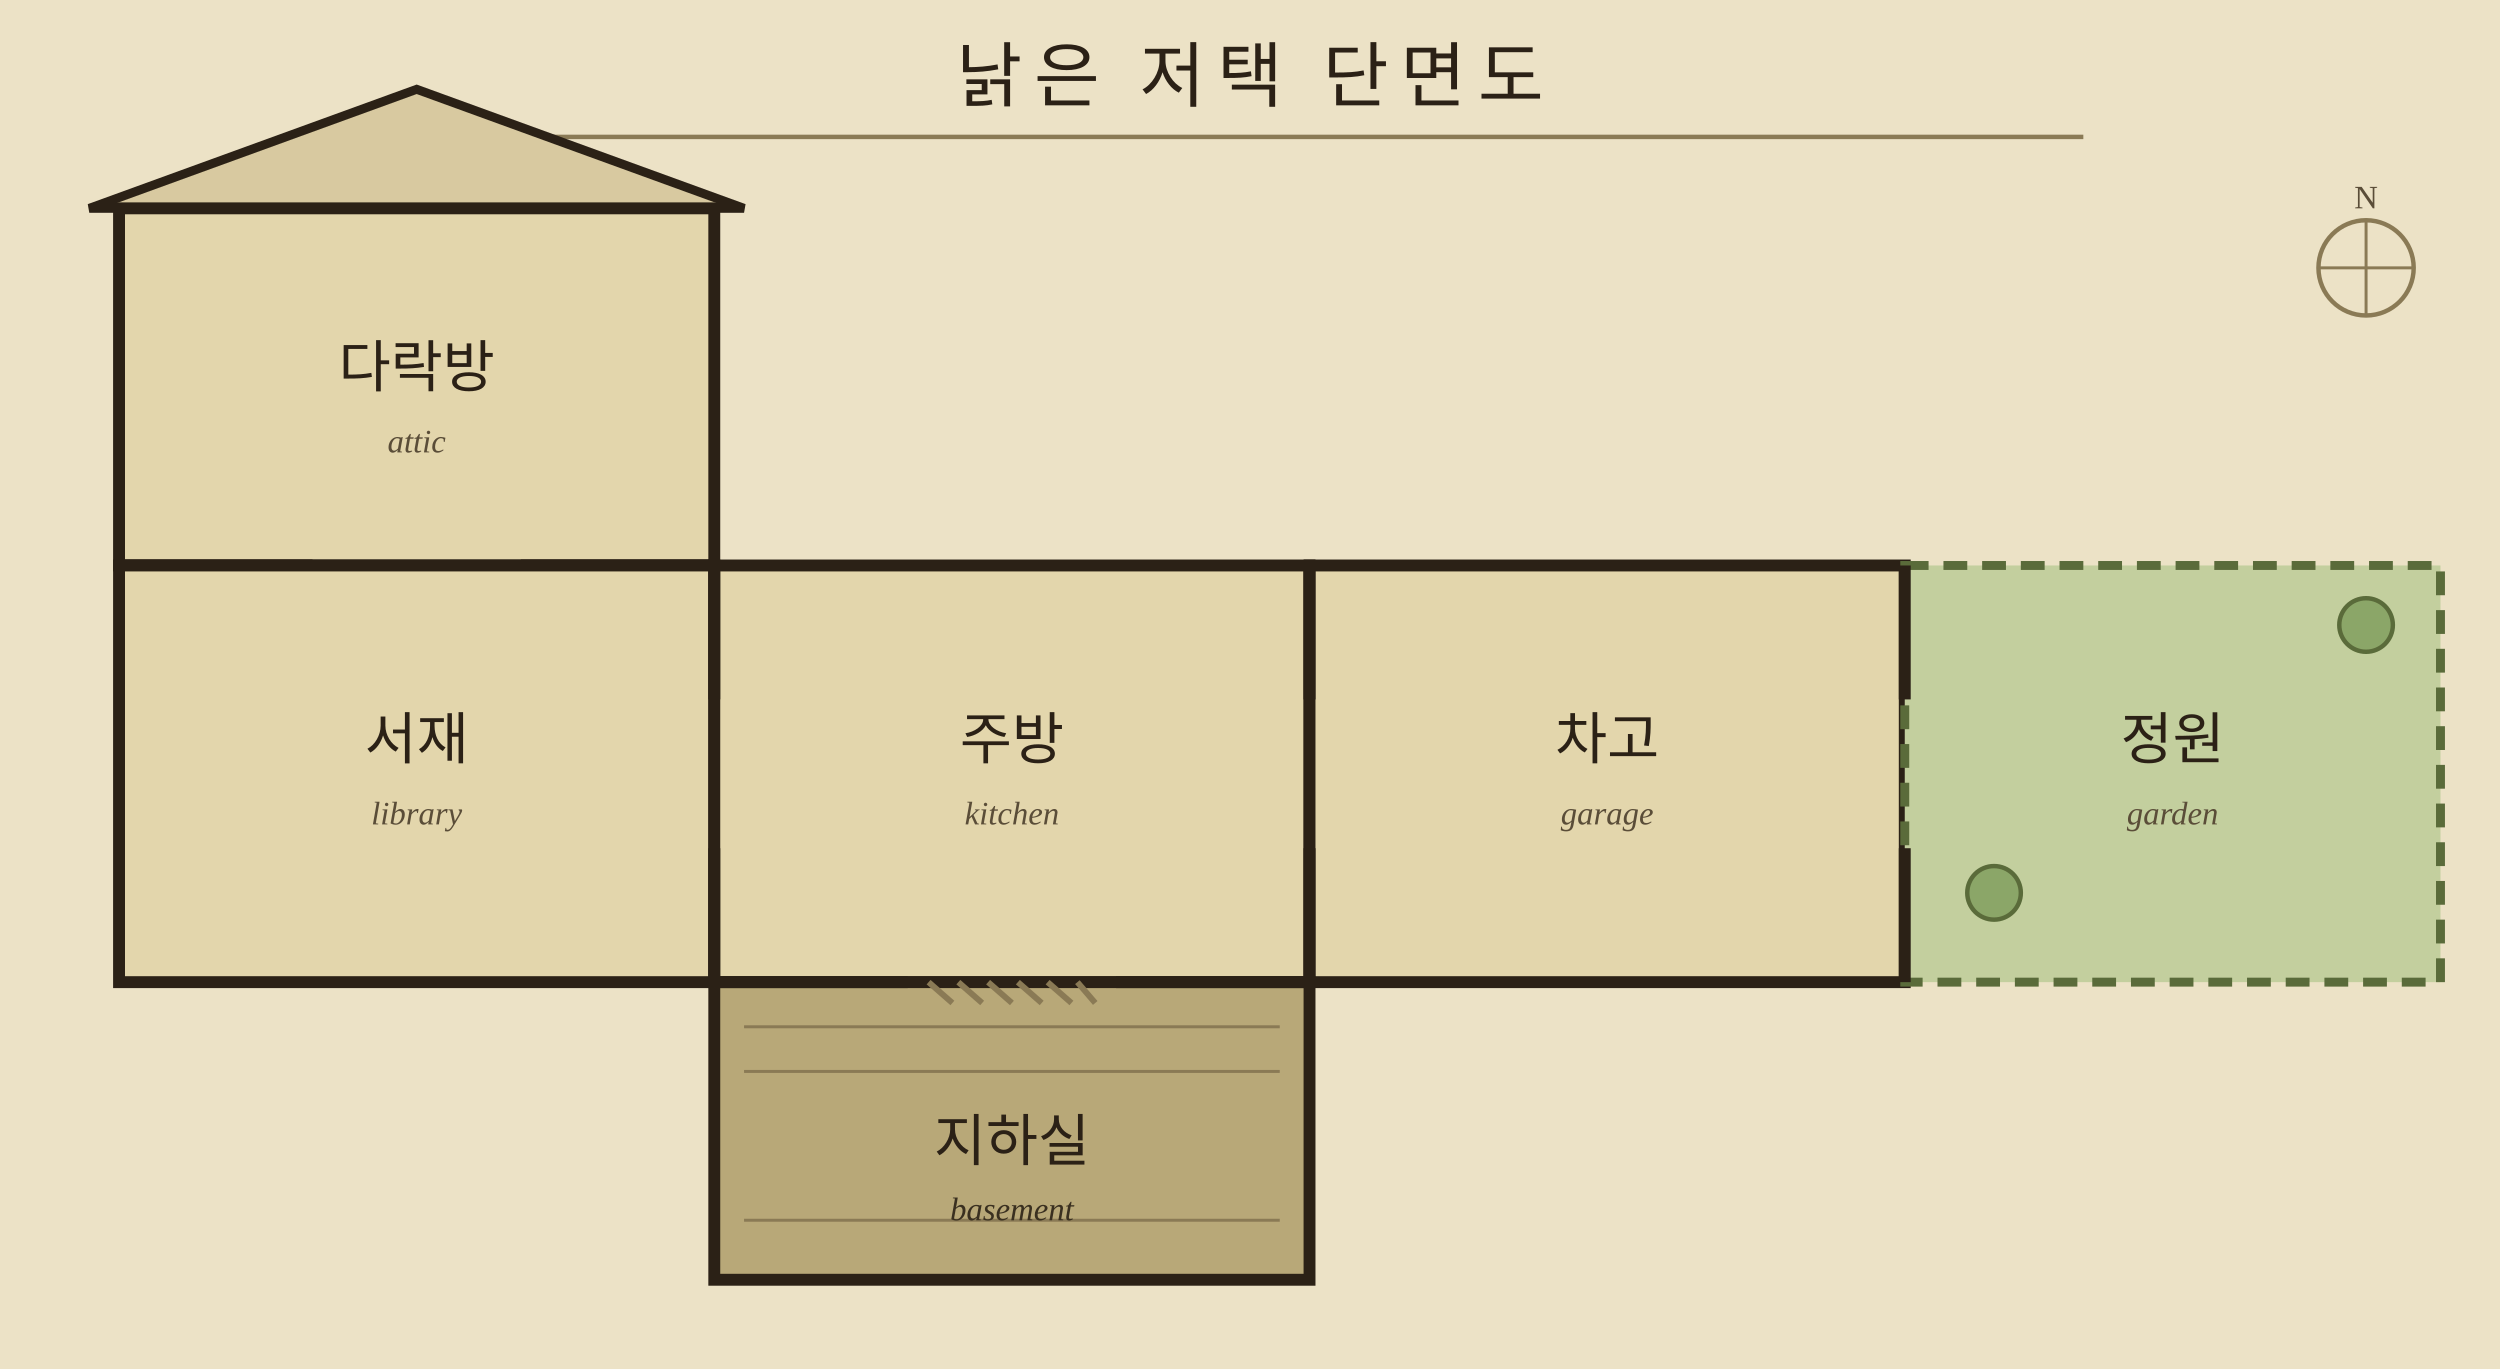
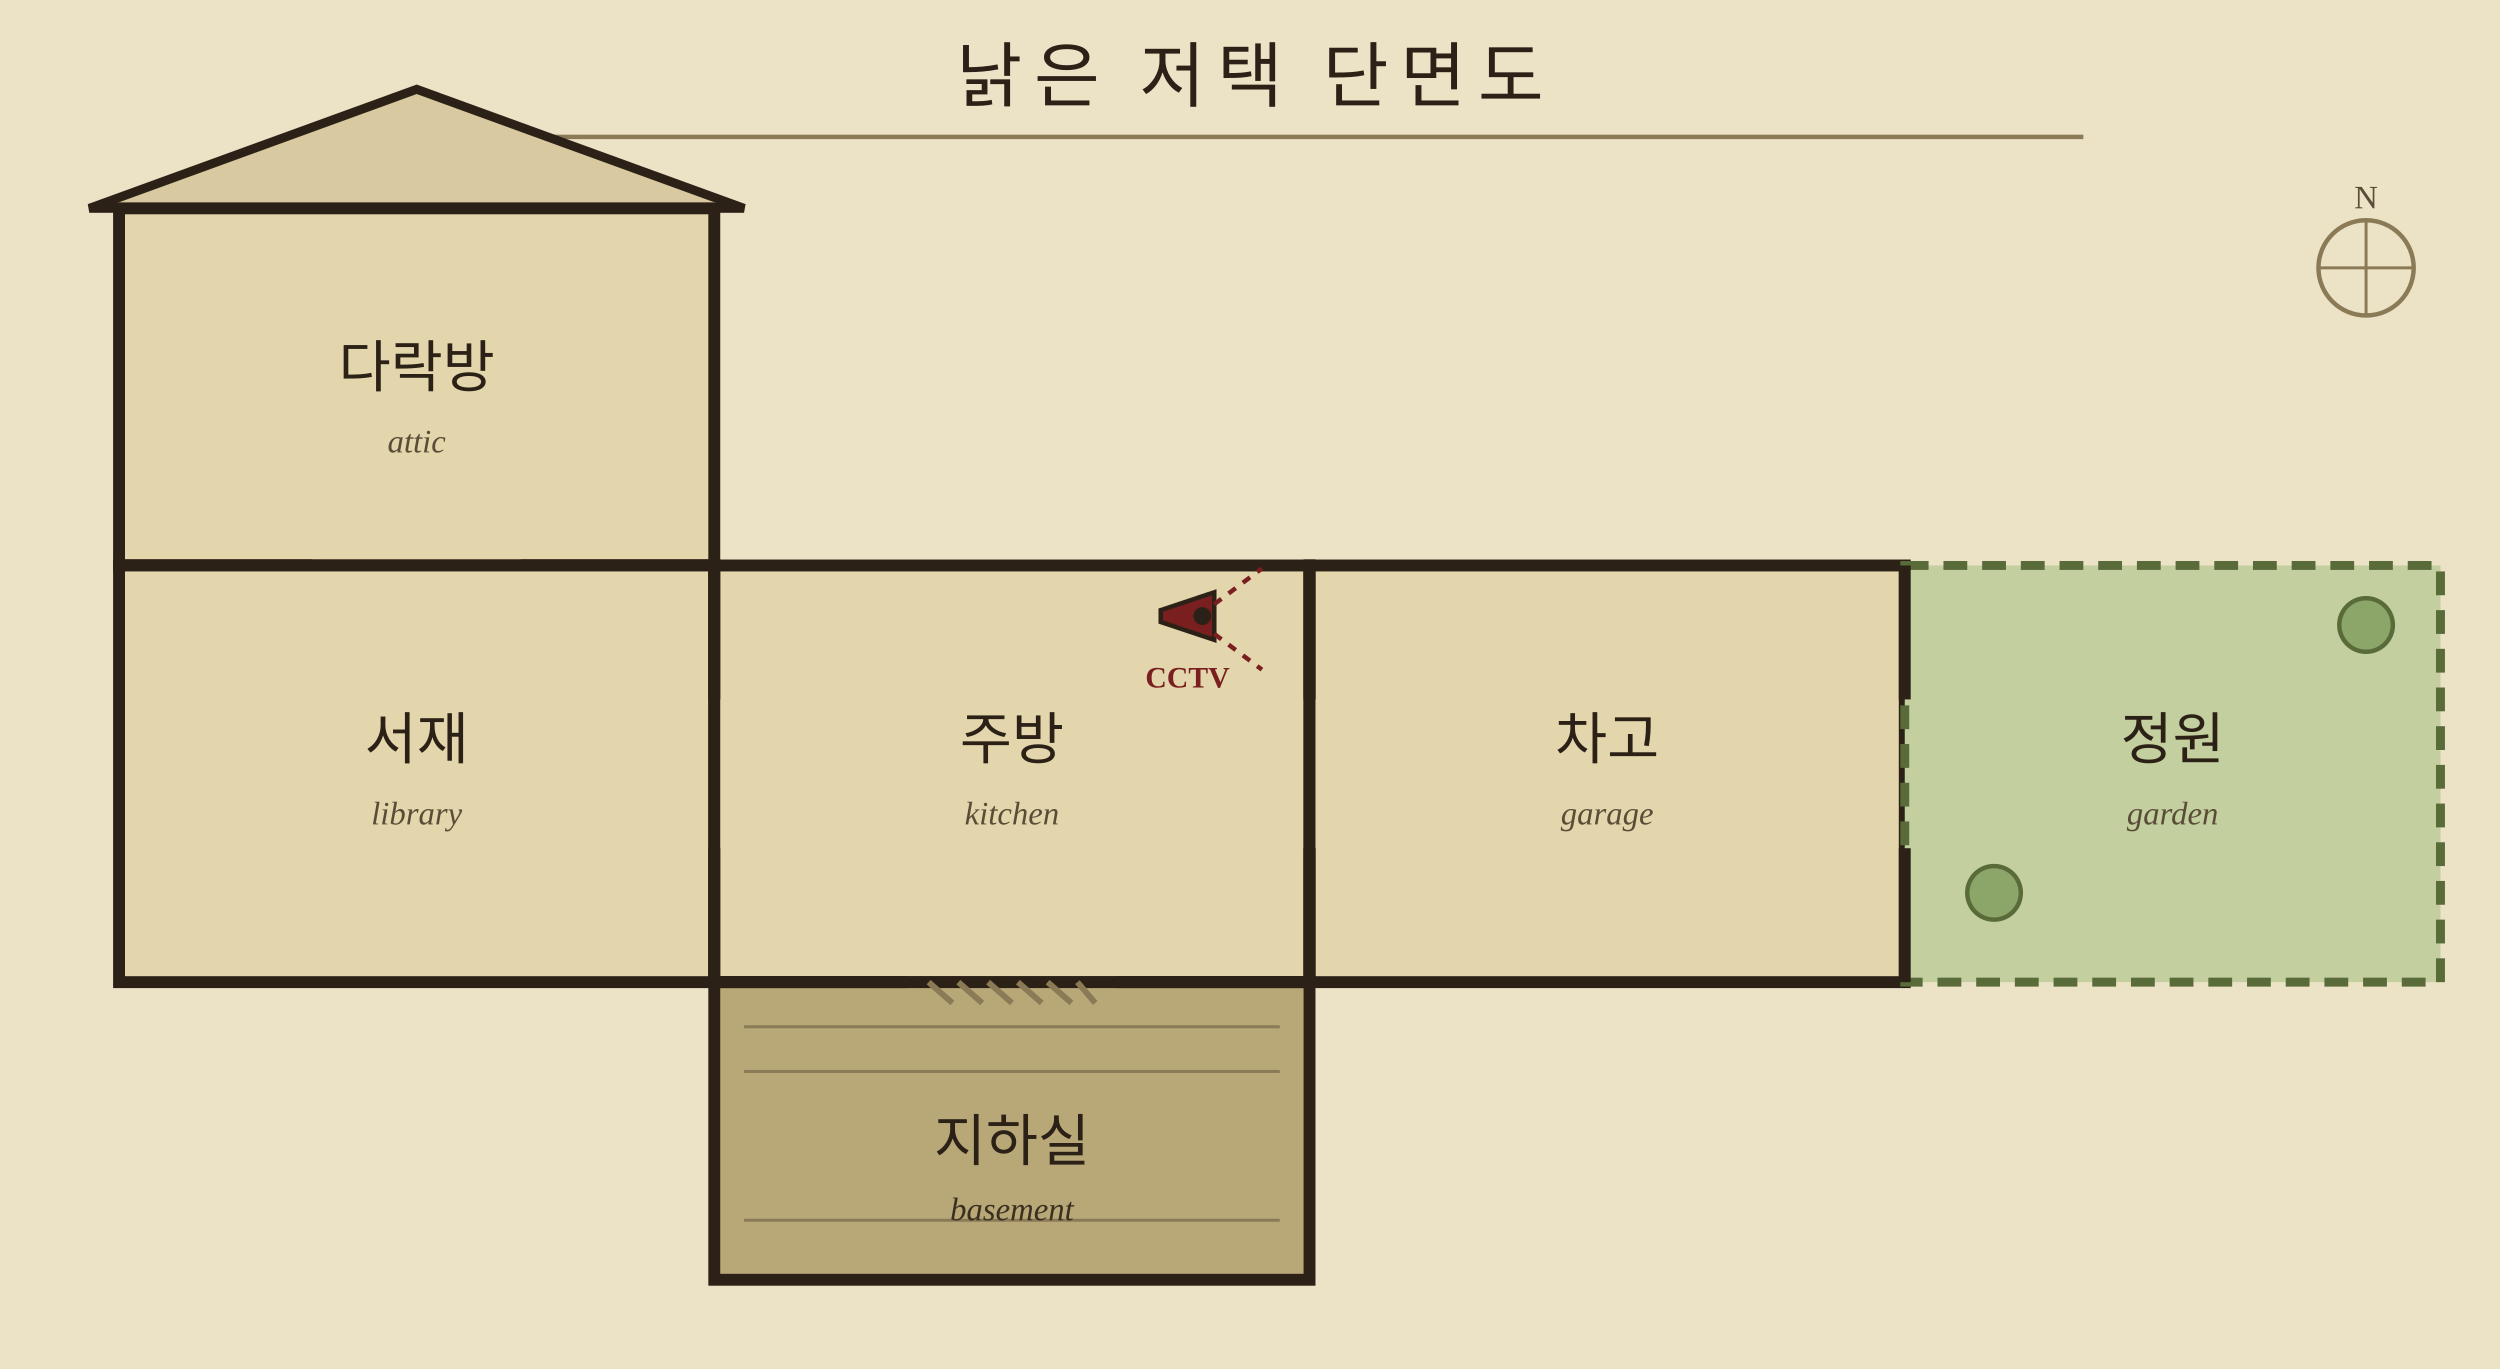
<svg xmlns="http://www.w3.org/2000/svg" viewBox="0 0 840 460" font-family="Georgia, 'Times New Roman', serif">
  <rect x="0" y="0" width="840" height="460" fill="#ece2c6" />
  <text x="420" y="34" text-anchor="middle" font-size="24" fill="#2b2116" letter-spacing="4">낡은 저택 단면도</text>
  <line x1="140" y1="46" x2="700" y2="46" stroke="#8a7a55" stroke-width="1.5" />
  <polygon points="30,70 140,30 250,70" fill="#d8c9a0" stroke="#2b2116" stroke-width="3" />
  <rect x="40" y="70" width="200" height="120" fill="#e3d6ac" stroke="#2b2116" stroke-width="4" />
  <text x="140" y="130" text-anchor="middle" font-size="19" fill="#2b2116">다락방</text>
  <text x="140" y="152" text-anchor="middle" font-size="11" fill="#5a4d38" font-style="italic">attic</text>
  <line x1="40" y1="190" x2="105" y2="190" stroke="#2b2116" stroke-width="4" />
  <line x1="175" y1="190" x2="240" y2="190" stroke="#2b2116" stroke-width="4" />
  <g stroke="#8a7a55" stroke-width="2">
    <line x1="112" y1="190" x2="120" y2="197" />
    <line x1="122" y1="190" x2="130" y2="197" />
    <line x1="132" y1="190" x2="140" y2="197" />
    <line x1="142" y1="190" x2="150" y2="197" />
    <line x1="152" y1="190" x2="160" y2="197" />
    <line x1="162" y1="190" x2="170" y2="197" />
  </g>
  <rect x="40" y="190" width="200" height="140" fill="#e3d6ac" stroke="#2b2116" stroke-width="4" />
  <text x="140" y="255" text-anchor="middle" font-size="19" fill="#2b2116">서재</text>
  <text x="140" y="277" text-anchor="middle" font-size="11" fill="#5a4d38" font-style="italic">library</text>
  <rect x="240" y="190" width="200" height="140" fill="#e3d6ac" stroke="#2b2116" stroke-width="4" />
  <text x="340" y="255" text-anchor="middle" font-size="19" fill="#2b2116">주방</text>
  <text x="340" y="277" text-anchor="middle" font-size="11" fill="#5a4d38" font-style="italic">kitchen</text>
+   <g transform="translate(390,205)">
+     <polygon points="0,0 18,-6 18,10 0,4" fill="#7a1f1f" stroke="#2b2116" stroke-width="1.5" />
+     <circle cx="14" cy="2" r="3" fill="#2b2116" />
+     <line x1="18" y1="-2" x2="34" y2="-14" stroke="#7a1f1f" stroke-width="1.5" stroke-dasharray="3 3" />
+     <line x1="18" y1="8" x2="34" y2="20" stroke="#7a1f1f" stroke-width="1.5" stroke-dasharray="3 3" />
+     <text x="9" y="26" text-anchor="middle" font-size="10" fill="#7a1f1f" font-weight="bold">CCTV</text>
+   </g>
  <rect x="440" y="190" width="200" height="140" fill="#e3d6ac" stroke="#2b2116" stroke-width="4" />
  <text x="540" y="255" text-anchor="middle" font-size="19" fill="#2b2116">차고</text>
  <text x="540" y="277" text-anchor="middle" font-size="11" fill="#5a4d38" font-style="italic">garage</text>
  <line x1="240" y1="190" x2="240" y2="235" stroke="#2b2116" stroke-width="4" />
  <line x1="240" y1="285" x2="240" y2="330" stroke="#2b2116" stroke-width="4" />
  <line x1="440" y1="190" x2="440" y2="235" stroke="#2b2116" stroke-width="4" />
  <line x1="440" y1="285" x2="440" y2="330" stroke="#2b2116" stroke-width="4" />
  <rect x="640" y="190" width="180" height="140" fill="#c3cf9e" stroke="#5a6b3a" stroke-width="3" stroke-dasharray="8 5" />
  <text x="730" y="255" text-anchor="middle" font-size="19" fill="#2b2116">정원</text>
  <text x="730" y="277" text-anchor="middle" font-size="11" fill="#5a4d38" font-style="italic">garden</text>
  <circle cx="670" cy="300" r="9" fill="#8ba668" stroke="#5a6b3a" stroke-width="1.5" />
  <circle cx="795" cy="210" r="9" fill="#8ba668" stroke="#5a6b3a" stroke-width="1.5" />
  <line x1="640" y1="190" x2="640" y2="235" stroke="#2b2116" stroke-width="4" />
  <line x1="640" y1="285" x2="640" y2="330" stroke="#2b2116" stroke-width="4" />
  <rect x="240" y="330" width="200" height="100" fill="#b8a878" stroke="#2b2116" stroke-width="4" />
  <g stroke="#8a7a55" stroke-width="1">
    <line x1="250" y1="345" x2="430" y2="345" />
    <line x1="250" y1="360" x2="430" y2="360" />
    <line x1="250" y1="410" x2="430" y2="410" />
  </g>
  <text x="340" y="390" text-anchor="middle" font-size="19" fill="#2b2116">지하실</text>
  <text x="340" y="410" text-anchor="middle" font-size="11" fill="#3a3020" font-style="italic">basement</text>
  <line x1="240" y1="330" x2="305" y2="330" stroke="#2b2116" stroke-width="4" />
  <line x1="375" y1="330" x2="440" y2="330" stroke="#2b2116" stroke-width="4" />
  <g stroke="#8a7a55" stroke-width="2">
    <line x1="312" y1="330" x2="320" y2="337" />
    <line x1="322" y1="330" x2="330" y2="337" />
    <line x1="332" y1="330" x2="340" y2="337" />
    <line x1="342" y1="330" x2="350" y2="337" />
    <line x1="352" y1="330" x2="360" y2="337" />
    <line x1="362" y1="330" x2="368" y2="337" />
  </g>
  <g transform="translate(795,90)">
    <circle r="16" fill="none" stroke="#8a7a55" stroke-width="1.5" />
    <line x1="0" y1="-16" x2="0" y2="16" stroke="#8a7a55" stroke-width="1" />
    <line x1="-16" y1="0" x2="16" y2="0" stroke="#8a7a55" stroke-width="1" />
    <text x="0" y="-20" text-anchor="middle" font-size="11" fill="#5a4d38">N</text>
  </g>
</svg>
